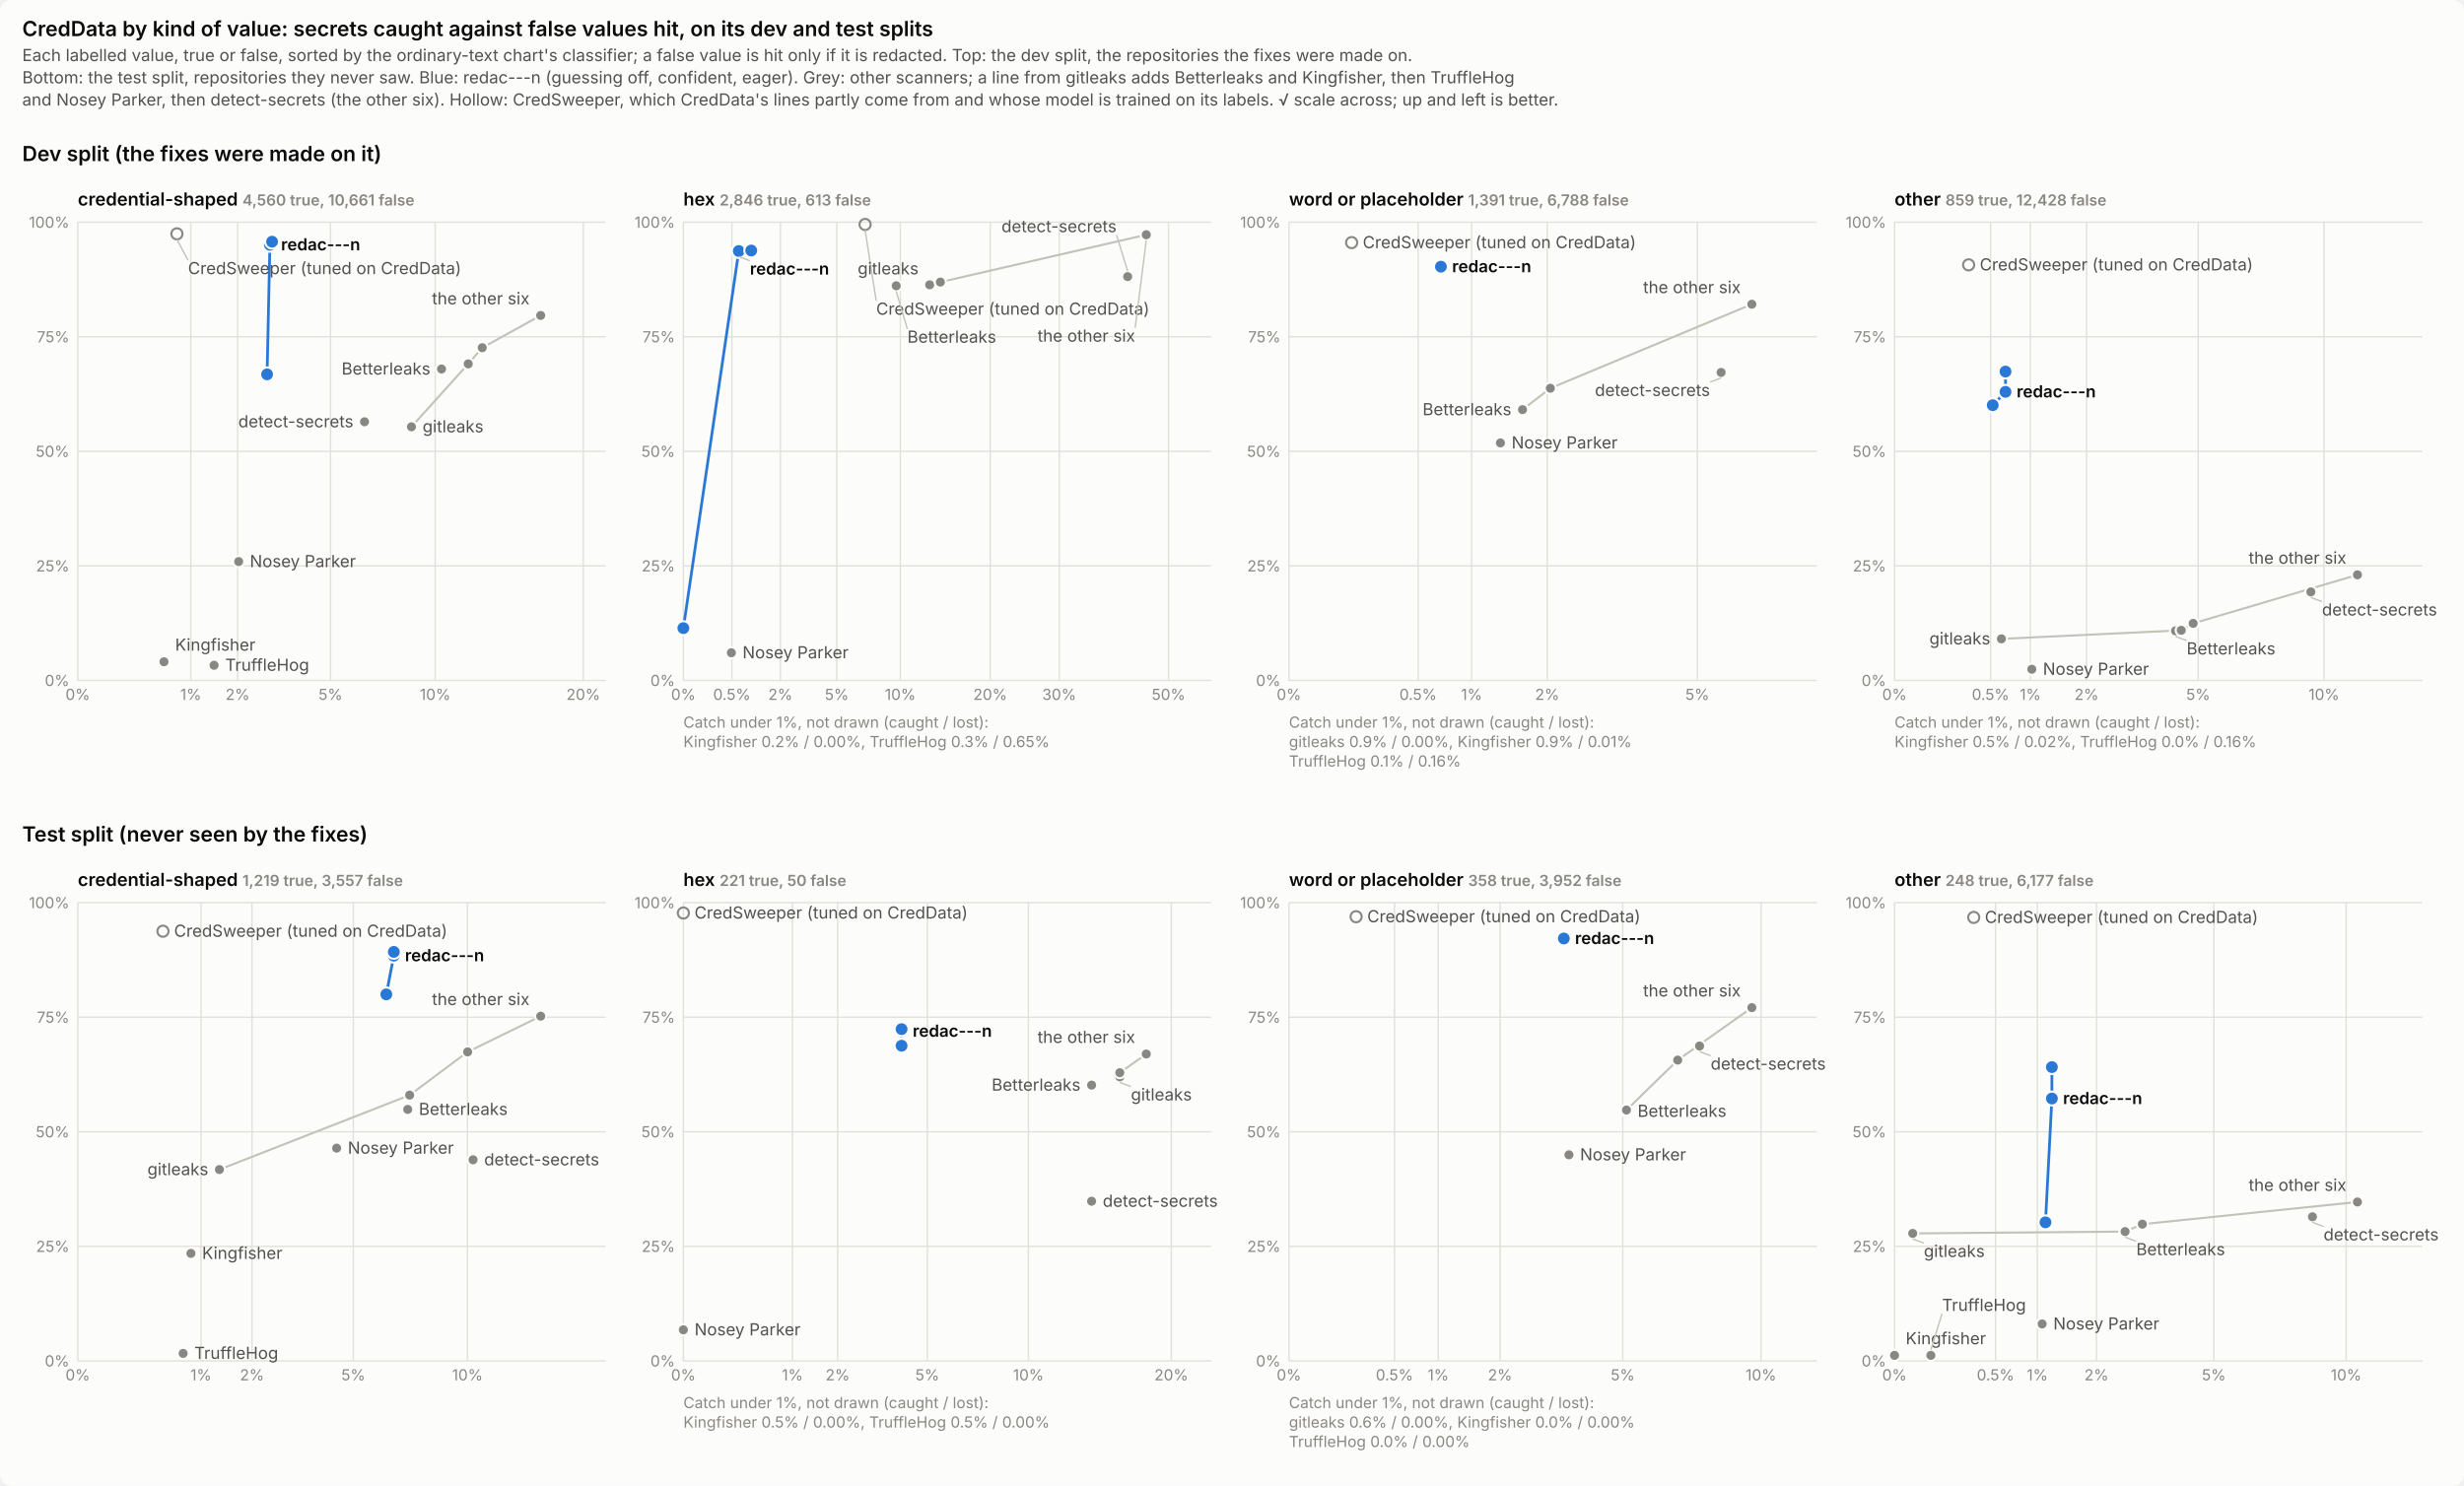
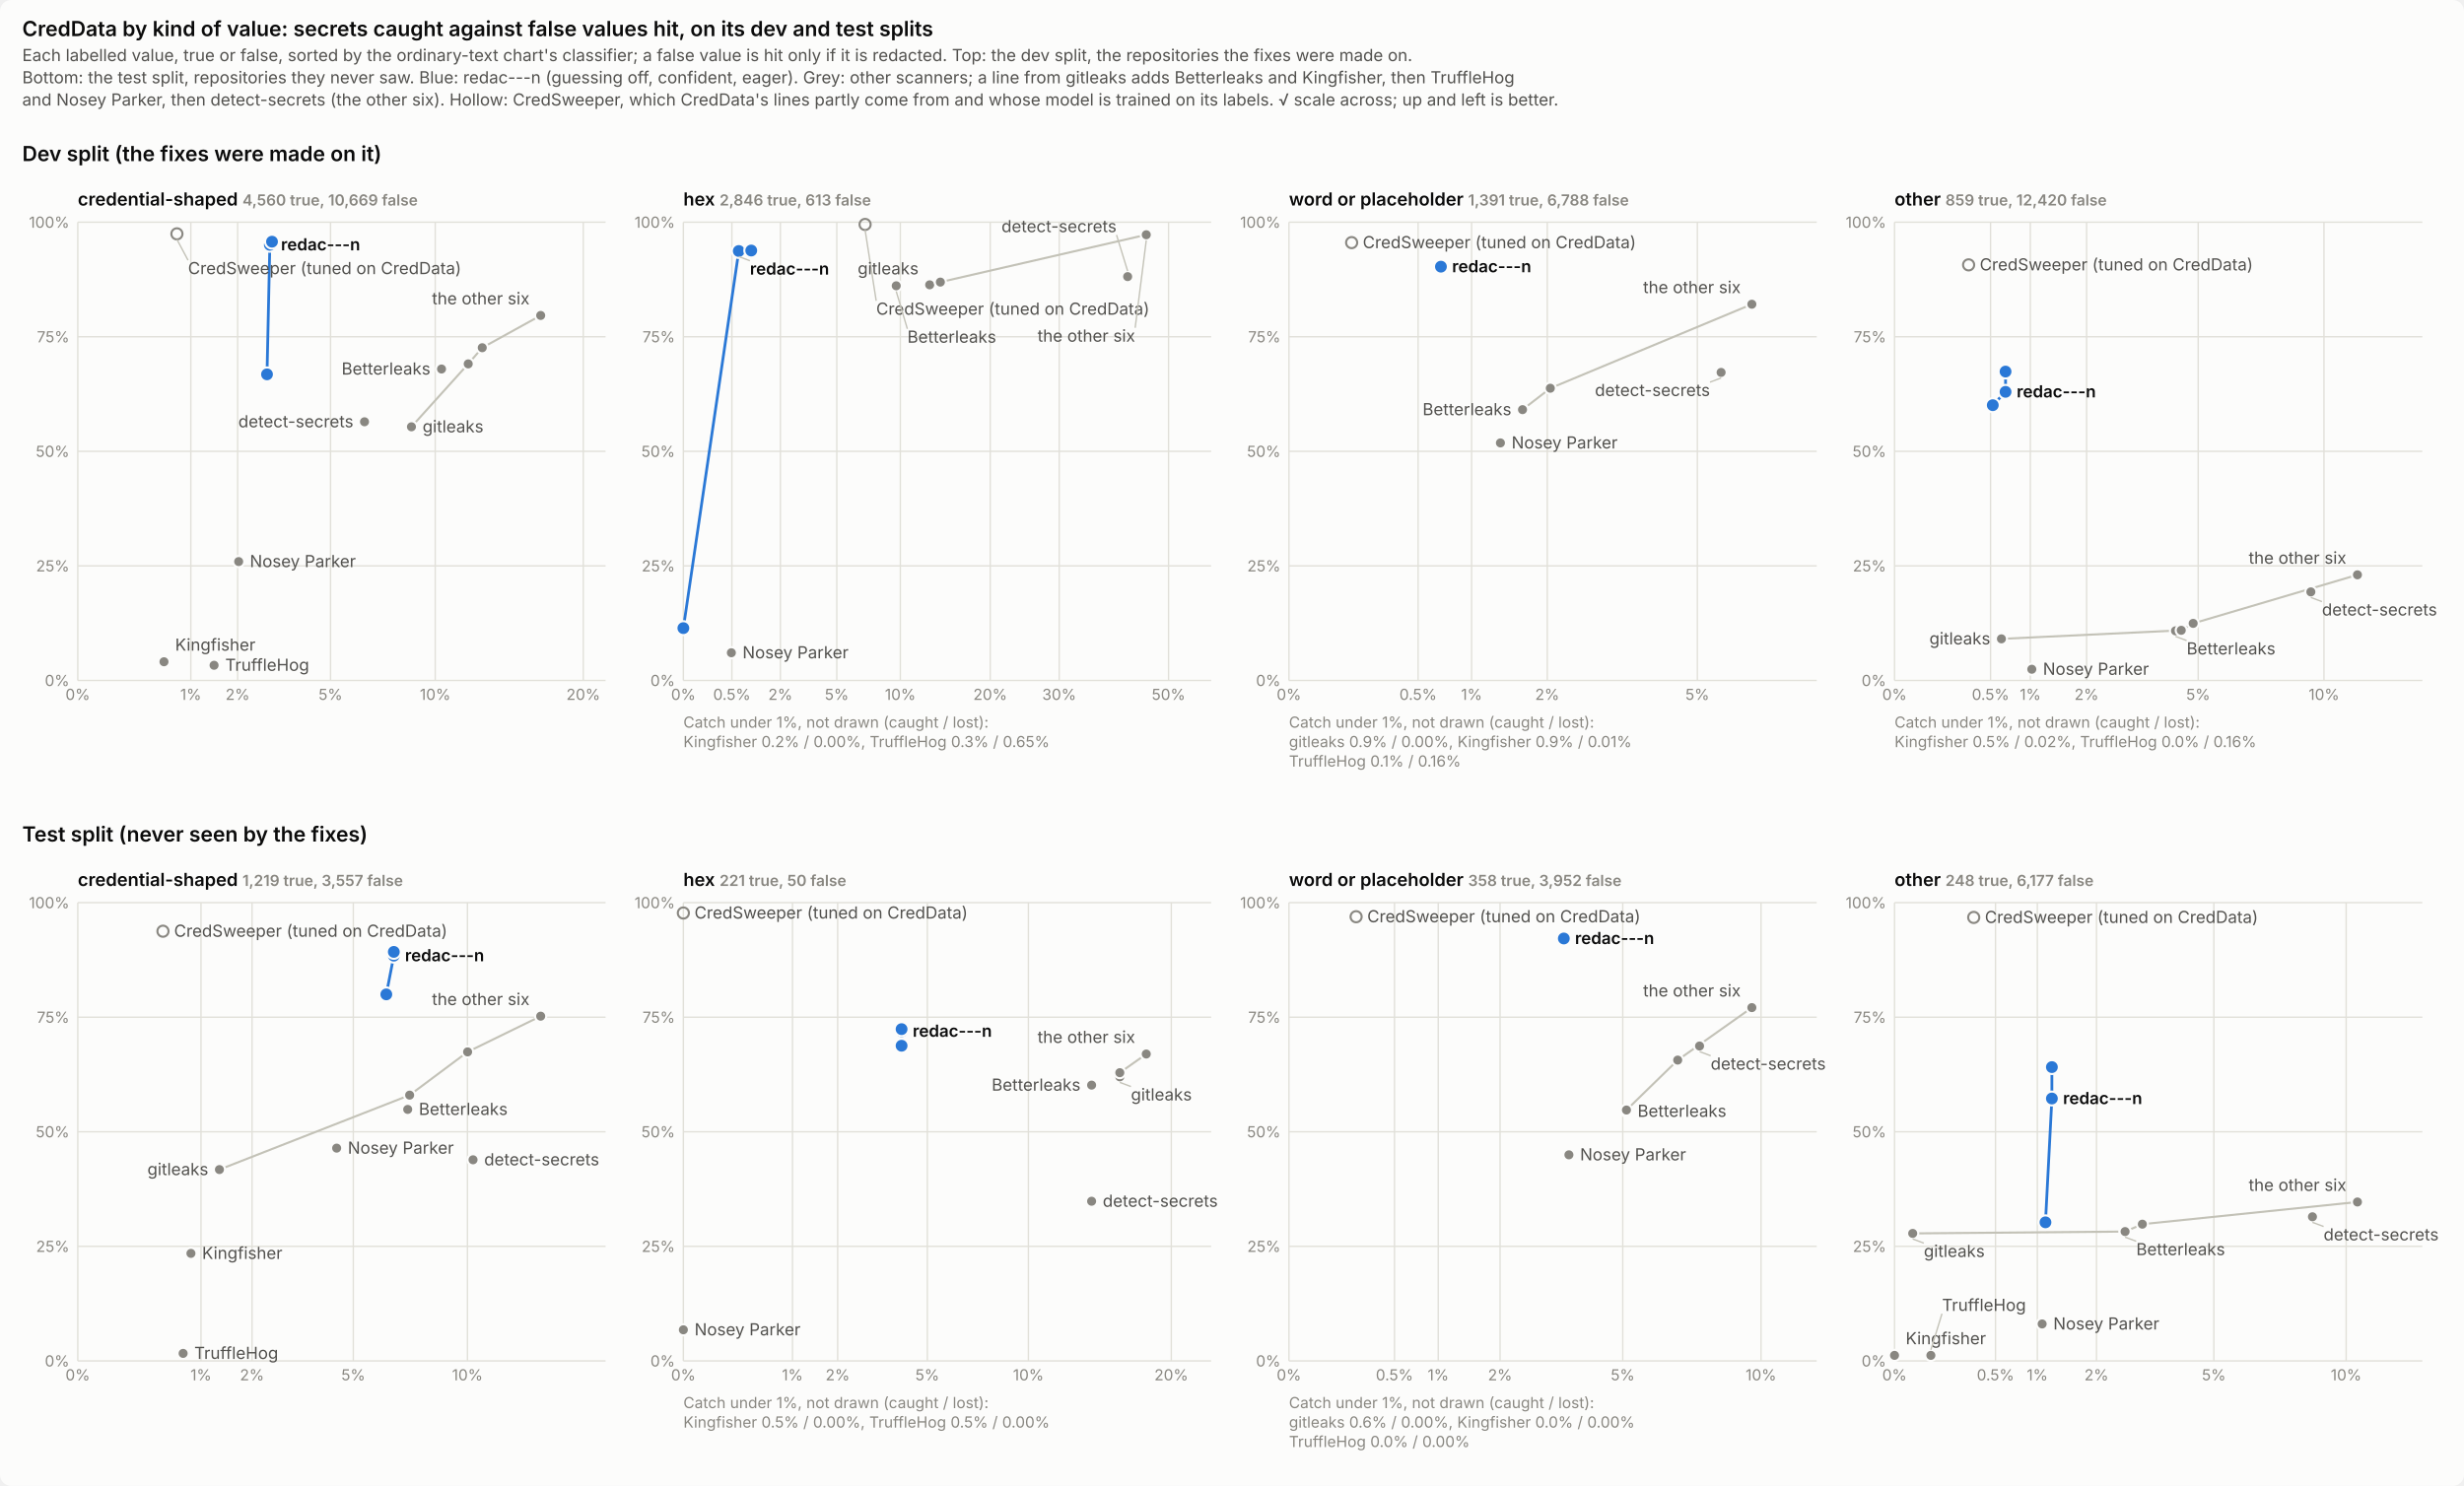
<svg xmlns="http://www.w3.org/2000/svg" viewBox="0 0 1774 1070" width="1774" height="1070" role="img" aria-labelledby="t">
  <style>
.bg { fill: #fcfcfb; } .accent { fill: #2a78d6; } .accent-line { stroke: #2a78d6; } .other { fill: #898781; }
.hollow { fill: none; stroke: #898781; } .chain { fill: none; stroke: #c3c2b7; stroke-width: 1.5; }
.k0 { fill: #2a78d6; } .k1 { fill: #eb6834; } .k2 { fill: #1baf7a; } .k3 { fill: #b9b8b2; } .gap { stroke: #fcfcfb; stroke-width: 2; }
.ring { stroke: #fcfcfb; } .grid { stroke: #e1e0d9; stroke-width: 1; } .axis, .lead { stroke: #c3c2b7; stroke-width: 1; }
text { font-family: system-ui, -apple-system, "Segoe UI", sans-serif; fill: #52514e; font-size: 12px; }
.title { fill: #0b0b0b; font-size: 15px; font-weight: 600; } .panel { fill: #0b0b0b; font-size: 13px; font-weight: 600; }
.tick { fill: #898781; font-size: 11px; font-variant-numeric: tabular-nums; }
.ours { fill: #0b0b0b; font-weight: 600; }
@media (prefers-color-scheme: dark) {
  .bg { fill: #1a1a19; } .accent { fill: #3987e5; } .accent-line { stroke: #3987e5; } .ring { stroke: #1a1a19; }
  .other { fill: #a3a29c; } .hollow { stroke: #a3a29c; } .chain { stroke: #4a4a47; }
  .k0 { fill: #3987e5; } .k1 { fill: #d95926; } .k2 { fill: #199e70; } .k3 { fill: #5e5d58; } .gap { stroke: #1a1a19; }
  .grid { stroke: #2c2c2a; } .axis, .lead { stroke: #383835; }
  text { fill: #c3c2b7; } .title, .panel, .ours { fill: #ffffff; }
}
</style>
  <rect width="1774" height="1070" rx="8" class="bg" />
  <text x="16" y="26" class="title">CredData by kind of value: secrets caught against false values hit, on its dev and test splits</text>
  <text x="16" y="44">Each labelled value, true or false, sorted by the ordinary-text chart's classifier; a false value is hit only if it is redacted. Top: the dev split, the repositories the fixes were made on.</text>
  <text x="16" y="60">Bottom: the test split, repositories they never saw. Blue: redac---n (guessing off, confident, eager). Grey: other scanners; a line from gitleaks adds Betterleaks and Kingfisher, then TruffleHog</text>
  <text x="16" y="76">and Nosey Parker, then detect-secrets (the other six). Hollow: CredSweeper, which CredData's lines partly come from and whose model is trained on its labels. √ scale across; up and left is better.</text>
  <text x="16" y="116" class="title">Dev split (the fixes were made on it)</text>
  <text x="16" y="606" class="title">Test split (never seen by the fixes)</text>
-   <text x="56" y="148" class="panel">credential-shaped <tspan class="tick">4,560 true, 10,661 false</tspan>
+   <text x="56" y="148" class="panel">credential-shaped <tspan class="tick">4,560 true, 10,669 false</tspan>
  </text>
  <line class="grid" x1="56" x2="436" y1="490" y2="490" />
  <text class="tick" x="50" y="494" text-anchor="end">0%</text>
  <line class="grid" x1="56" x2="436" y1="407.5" y2="407.5" />
  <text class="tick" x="50" y="411.5" text-anchor="end">25%</text>
  <line class="grid" x1="56" x2="436" y1="325" y2="325" />
  <text class="tick" x="50" y="329" text-anchor="end">50%</text>
  <line class="grid" x1="56" x2="436" y1="242.5" y2="242.5" />
  <text class="tick" x="50" y="246.5" text-anchor="end">75%</text>
  <line class="grid" x1="56" x2="436" y1="160" y2="160" />
  <text class="tick" x="50" y="164" text-anchor="end">100%</text>
  <line class="grid" x1="419.95" x2="419.95" y1="160" y2="490" />
  <text class="tick" x="419.95" y="504" text-anchor="middle">20%</text>
  <line class="grid" x1="313.352" x2="313.352" y1="160" y2="490" />
  <text class="tick" x="313.352" y="504" text-anchor="middle">10%</text>
  <line class="grid" x1="237.975" x2="237.975" y1="160" y2="490" />
  <text class="tick" x="237.975" y="504" text-anchor="middle">5%</text>
  <line class="grid" x1="171.091" x2="171.091" y1="160" y2="490" />
  <text class="tick" x="171.091" y="504" text-anchor="middle">2%</text>
  <line class="grid" x1="137.382" x2="137.382" y1="160" y2="490" />
  <text class="tick" x="137.382" y="504" text-anchor="middle">1%</text>
  <line class="grid" x1="56" x2="56" y1="160" y2="490" />
  <text class="tick" x="56" y="504" text-anchor="middle">0%</text>
  <polyline fill="none" class="chain" stroke-width="2" points="296.235,307.342 337.107,262.039 347.202,250.388 389.282,227.158" />
-   <polyline fill="none" class="accent-line" stroke-width="2" points="192.29,269.566 194.326,176.283 195.889,174.039" />
+   <polyline fill="none" class="accent-line" stroke-width="2" points="192.239,269.566 194.274,176.283 195.837,174.039" />
  <circle cx="296.235" cy="307.342" r="4" class="other ring" stroke-width="1.5" />
  <circle cx="317.886" cy="265.73" r="4" class="other ring" stroke-width="1.5" />
  <circle cx="118.062" cy="476.539" r="4" class="other ring" stroke-width="1.5" />
  <circle cx="154.128" cy="479.072" r="4" class="other ring" stroke-width="1.5" />
  <circle cx="171.839" cy="404.388" r="4" class="other ring" stroke-width="1.5" />
  <circle cx="262.438" cy="303.724" r="4" class="other ring" stroke-width="1.5" />
  <circle cx="127.373" cy="168.395" r="4" class="hollow" stroke-width="1.5" />
  <circle cx="337.107" cy="262.039" r="4" class="other ring" stroke-width="1.5" />
  <circle cx="347.202" cy="250.388" r="4" class="other ring" stroke-width="1.5" />
  <circle cx="389.282" cy="227.158" r="4" class="other ring" stroke-width="1.5" />
-   <circle cx="192.29" cy="269.566" r="5" class="accent ring" stroke-width="1.5" />
-   <circle cx="194.326" cy="176.283" r="5" class="accent ring" stroke-width="1.5" />
-   <circle cx="195.889" cy="174.039" r="5" class="accent ring" stroke-width="1.5" />
-   <text x="202.326" y="180.283" text-anchor="start" class="ours" font-size="11">redac---n</text>
+   <circle cx="192.239" cy="269.566" r="5" class="accent ring" stroke-width="1.5" />
+   <circle cx="194.274" cy="176.283" r="5" class="accent ring" stroke-width="1.5" />
+   <circle cx="195.837" cy="174.039" r="5" class="accent ring" stroke-width="1.5" />
+   <text x="202.274" y="180.283" text-anchor="start" class="ours" font-size="11">redac---n</text>
  <line class="lead" x1="127.373" y1="172.395" x2="135.373" y2="187.395" />
  <text x="135.373" y="197.395" text-anchor="start" font-size="11">CredSweeper (tuned on CredData)</text>
  <text x="381.282" y="219.158" text-anchor="end" font-size="11">the other six</text>
  <text x="309.886" y="269.73" text-anchor="end" font-size="11">Betterleaks</text>
  <text x="254.438" y="307.724" text-anchor="end" font-size="11">detect-secrets</text>
  <text x="304.235" y="311.342" text-anchor="start" font-size="11">gitleaks</text>
  <text x="179.839" y="408.388" text-anchor="start" font-size="11">Nosey Parker</text>
  <text x="126.062" y="468.539" text-anchor="start" font-size="11">Kingfisher</text>
  <text x="162.128" y="483.072" text-anchor="start" font-size="11">TruffleHog</text>
  <text x="492" y="148" class="panel">hex <tspan class="tick">2,846 true, 613 false</tspan>
  </text>
  <line class="grid" x1="492" x2="872" y1="490" y2="490" />
  <text class="tick" x="486" y="494" text-anchor="end">0%</text>
  <line class="grid" x1="492" x2="872" y1="407.5" y2="407.5" />
  <text class="tick" x="486" y="411.5" text-anchor="end">25%</text>
  <line class="grid" x1="492" x2="872" y1="325" y2="325" />
  <text class="tick" x="486" y="329" text-anchor="end">50%</text>
  <line class="grid" x1="492" x2="872" y1="242.5" y2="242.5" />
  <text class="tick" x="486" y="246.5" text-anchor="end">75%</text>
  <line class="grid" x1="492" x2="872" y1="160" y2="160" />
  <text class="tick" x="486" y="164" text-anchor="end">100%</text>
  <line class="grid" x1="841.321" x2="841.321" y1="160" y2="490" />
  <text class="tick" x="841.321" y="504" text-anchor="middle">50%</text>
  <line class="grid" x1="762.583" x2="762.583" y1="160" y2="490" />
  <text class="tick" x="762.583" y="504" text-anchor="middle">30%</text>
  <line class="grid" x1="712.93" x2="712.93" y1="160" y2="490" />
  <text class="tick" x="712.93" y="504" text-anchor="middle">20%</text>
  <line class="grid" x1="648.221" x2="648.221" y1="160" y2="490" />
  <text class="tick" x="648.221" y="504" text-anchor="middle">10%</text>
  <line class="grid" x1="602.465" x2="602.465" y1="160" y2="490" />
  <text class="tick" x="602.465" y="504" text-anchor="middle">5%</text>
  <line class="grid" x1="561.864" x2="561.864" y1="160" y2="490" />
  <text class="tick" x="561.864" y="504" text-anchor="middle">2%</text>
  <line class="grid" x1="526.932" x2="526.932" y1="160" y2="490" />
  <text class="tick" x="526.932" y="504" text-anchor="middle">0.5%</text>
  <line class="grid" x1="492" x2="492" y1="160" y2="490" />
  <text class="tick" x="492" y="504" text-anchor="middle">0%</text>
  <polyline fill="none" class="chain" stroke-width="2" points="669.347,205.569 669.347,205.105 677.037,203.134 825.282,169.044" />
  <polyline fill="none" class="accent-line" stroke-width="2" points="492,452.316 531.906,180.755 540.875,180.408" />
  <circle cx="669.347" cy="205.569" r="4" class="other ring" stroke-width="1.5" />
  <circle cx="645.262" cy="205.801" r="4" class="other ring" stroke-width="1.5" />
  <circle cx="526.56" cy="470.056" r="4" class="other ring" stroke-width="1.5" />
  <circle cx="811.872" cy="199.192" r="4" class="other ring" stroke-width="1.5" />
  <circle cx="622.841" cy="161.623" r="4" class="hollow" stroke-width="1.5" />
  <circle cx="669.347" cy="205.105" r="4" class="other ring" stroke-width="1.5" />
  <circle cx="677.037" cy="203.134" r="4" class="other ring" stroke-width="1.5" />
  <circle cx="825.282" cy="169.044" r="4" class="other ring" stroke-width="1.5" />
  <circle cx="492" cy="452.316" r="5" class="accent ring" stroke-width="1.5" />
  <circle cx="531.906" cy="180.755" r="5" class="accent ring" stroke-width="1.5" />
  <circle cx="540.875" cy="180.408" r="5" class="accent ring" stroke-width="1.5" />
  <line class="lead" x1="531.906" y1="184.755" x2="539.906" y2="187.755" />
  <text x="539.906" y="197.755" text-anchor="start" class="ours" font-size="11">redac---n</text>
  <line class="lead" x1="622.841" y1="165.623" x2="630.841" y2="216.623" />
  <text x="630.841" y="226.623" text-anchor="start" font-size="11">CredSweeper (tuned on CredData)</text>
  <line class="lead" x1="825.282" y1="173.044" x2="817.282" y2="236.044" />
  <text x="817.282" y="246.044" text-anchor="end" font-size="11">the other six</text>
  <line class="lead" x1="811.872" y1="195.192" x2="803.872" y2="169.192" />
  <text x="803.872" y="167.192" text-anchor="end" font-size="11">detect-secrets</text>
  <text x="661.347" y="197.569" text-anchor="end" font-size="11">gitleaks</text>
  <line class="lead" x1="645.262" y1="209.801" x2="653.262" y2="236.801" />
  <text x="653.262" y="246.801" text-anchor="start" font-size="11">Betterleaks</text>
  <text x="534.56" y="474.056" text-anchor="start" font-size="11">Nosey Parker</text>
  <text x="492" y="524" class="tick">Catch under 1%, not drawn (caught / lost):</text>
  <text x="492" y="538" class="tick">Kingfisher 0.2% / 0.00%, TruffleHog 0.3% / 0.65%</text>
  <text x="928" y="148" class="panel">word or placeholder <tspan class="tick">1,391 true, 6,788 false</tspan>
  </text>
  <line class="grid" x1="928" x2="1308" y1="490" y2="490" />
  <text class="tick" x="922" y="494" text-anchor="end">0%</text>
  <line class="grid" x1="928" x2="1308" y1="407.5" y2="407.5" />
  <text class="tick" x="922" y="411.5" text-anchor="end">25%</text>
  <line class="grid" x1="928" x2="1308" y1="325" y2="325" />
  <text class="tick" x="922" y="329" text-anchor="end">50%</text>
  <line class="grid" x1="928" x2="1308" y1="242.5" y2="242.5" />
  <text class="tick" x="922" y="246.5" text-anchor="end">75%</text>
  <line class="grid" x1="928" x2="1308" y1="160" y2="160" />
  <text class="tick" x="922" y="164" text-anchor="end">100%</text>
  <line class="grid" x1="1222.052" x2="1222.052" y1="160" y2="490" />
  <text class="tick" x="1222.052" y="504" text-anchor="middle">5%</text>
  <line class="grid" x1="1113.975" x2="1113.975" y1="160" y2="490" />
  <text class="tick" x="1113.975" y="504" text-anchor="middle">2%</text>
  <line class="grid" x1="1059.504" x2="1059.504" y1="160" y2="490" />
  <text class="tick" x="1059.504" y="504" text-anchor="middle">1%</text>
  <line class="grid" x1="1020.988" x2="1020.988" y1="160" y2="490" />
  <text class="tick" x="1020.988" y="504" text-anchor="middle">0.5%</text>
  <line class="grid" x1="928" x2="928" y1="160" y2="490" />
  <text class="tick" x="928" y="504" text-anchor="middle">0%</text>
  <polyline fill="none" class="chain" stroke-width="2" points="1096.163,294.989 1116.181,279.569 1261.282,219.073" />
  <polyline fill="none" class="accent-line" stroke-width="2" points="1037.425,192.502 1037.425,192.027 1037.425,192.027" />
  <circle cx="1096.163" cy="294.989" r="4" class="other ring" stroke-width="1.5" />
  <circle cx="1080.261" cy="318.95" r="4" class="other ring" stroke-width="1.5" />
  <circle cx="1239.143" cy="268.181" r="4" class="other ring" stroke-width="1.5" />
  <circle cx="973.145" cy="174.709" r="4" class="hollow" stroke-width="1.5" />
  <circle cx="1096.163" cy="294.989" r="4" class="other ring" stroke-width="1.5" />
  <circle cx="1116.181" cy="279.569" r="4" class="other ring" stroke-width="1.5" />
  <circle cx="1261.282" cy="219.073" r="4" class="other ring" stroke-width="1.5" />
  <circle cx="1037.425" cy="192.502" r="5" class="accent ring" stroke-width="1.5" />
  <circle cx="1037.425" cy="192.027" r="5" class="accent ring" stroke-width="1.5" />
  <circle cx="1037.425" cy="192.027" r="5" class="accent ring" stroke-width="1.5" />
  <text x="1045.425" y="196.027" text-anchor="start" class="ours" font-size="11">redac---n</text>
  <text x="981.145" y="178.709" text-anchor="start" font-size="11">CredSweeper (tuned on CredData)</text>
  <text x="1253.282" y="211.073" text-anchor="end" font-size="11">the other six</text>
  <line class="lead" x1="1239.143" y1="272.181" x2="1231.143" y2="275.181" />
  <text x="1231.143" y="285.181" text-anchor="end" font-size="11">detect-secrets</text>
  <text x="1088.163" y="298.989" text-anchor="end" font-size="11">Betterleaks</text>
  <text x="1088.261" y="322.95" text-anchor="start" font-size="11">Nosey Parker</text>
  <text x="928" y="524" class="tick">Catch under 1%, not drawn (caught / lost):</text>
  <text x="928" y="538" class="tick">gitleaks 0.9% / 0.00%, Kingfisher 0.9% / 0.01%</text>
  <text x="928" y="552" class="tick">TruffleHog 0.1% / 0.16%</text>
-   <text x="1364" y="148" class="panel">other <tspan class="tick">859 true, 12,428 false</tspan>
+   <text x="1364" y="148" class="panel">other <tspan class="tick">859 true, 12,420 false</tspan>
  </text>
  <line class="grid" x1="1364" x2="1744" y1="490" y2="490" />
  <text class="tick" x="1358" y="494" text-anchor="end">0%</text>
  <line class="grid" x1="1364" x2="1744" y1="407.5" y2="407.5" />
  <text class="tick" x="1358" y="411.5" text-anchor="end">25%</text>
  <line class="grid" x1="1364" x2="1744" y1="325" y2="325" />
  <text class="tick" x="1358" y="329" text-anchor="end">50%</text>
  <line class="grid" x1="1364" x2="1744" y1="242.5" y2="242.5" />
  <text class="tick" x="1358" y="246.5" text-anchor="end">75%</text>
  <line class="grid" x1="1364" x2="1744" y1="160" y2="160" />
  <text class="tick" x="1358" y="164" text-anchor="end">100%</text>
  <line class="grid" x1="1673.192" x2="1673.192" y1="160" y2="490" />
  <text class="tick" x="1673.192" y="504" text-anchor="middle">10%</text>
  <line class="grid" x1="1582.632" x2="1582.632" y1="160" y2="490" />
  <text class="tick" x="1582.632" y="504" text-anchor="middle">5%</text>
  <line class="grid" x1="1502.275" x2="1502.275" y1="160" y2="490" />
  <text class="tick" x="1502.275" y="504" text-anchor="middle">2%</text>
  <line class="grid" x1="1461.775" x2="1461.775" y1="160" y2="490" />
  <text class="tick" x="1461.775" y="504" text-anchor="middle">1%</text>
  <line class="grid" x1="1433.138" x2="1433.138" y1="160" y2="490" />
  <text class="tick" x="1433.138" y="504" text-anchor="middle">0.5%</text>
  <line class="grid" x1="1364" x2="1364" y1="160" y2="490" />
  <text class="tick" x="1364" y="504" text-anchor="middle">0%</text>
  <polyline fill="none" class="chain" stroke-width="2" points="1440.962,460.035 1570.435,453.888 1579.013,448.894 1697.282,413.935" />
-   <polyline fill="none" class="accent-line" stroke-width="2" points="1434.711,291.769 1443.904,282.165 1443.904,267.567" />
+   <polyline fill="none" class="accent-line" stroke-width="2" points="1434.733,291.769 1443.93,282.165 1443.93,267.567" />
  <circle cx="1440.962" cy="460.035" r="4" class="other ring" stroke-width="1.5" />
  <circle cx="1566.295" cy="454.272" r="4" class="other ring" stroke-width="1.5" />
  <circle cx="1462.839" cy="481.932" r="4" class="other ring" stroke-width="1.5" />
  <circle cx="1663.743" cy="426.228" r="4" class="other ring" stroke-width="1.5" />
  <circle cx="1417.349" cy="190.733" r="4" class="hollow" stroke-width="1.5" />
  <circle cx="1570.435" cy="453.888" r="4" class="other ring" stroke-width="1.5" />
  <circle cx="1579.013" cy="448.894" r="4" class="other ring" stroke-width="1.5" />
  <circle cx="1697.282" cy="413.935" r="4" class="other ring" stroke-width="1.5" />
-   <circle cx="1434.711" cy="291.769" r="5" class="accent ring" stroke-width="1.5" />
-   <circle cx="1443.904" cy="282.165" r="5" class="accent ring" stroke-width="1.5" />
-   <circle cx="1443.904" cy="267.567" r="5" class="accent ring" stroke-width="1.5" />
-   <text x="1451.904" y="286.165" text-anchor="start" class="ours" font-size="11">redac---n</text>
+   <circle cx="1434.733" cy="291.769" r="5" class="accent ring" stroke-width="1.5" />
+   <circle cx="1443.93" cy="282.165" r="5" class="accent ring" stroke-width="1.5" />
+   <circle cx="1443.93" cy="267.567" r="5" class="accent ring" stroke-width="1.5" />
+   <text x="1451.93" y="286.165" text-anchor="start" class="ours" font-size="11">redac---n</text>
  <text x="1425.349" y="194.733" text-anchor="start" font-size="11">CredSweeper (tuned on CredData)</text>
  <text x="1689.282" y="405.935" text-anchor="end" font-size="11">the other six</text>
  <line class="lead" x1="1663.743" y1="430.228" x2="1671.743" y2="433.228" />
  <text x="1671.743" y="443.228" text-anchor="start" font-size="11">detect-secrets</text>
  <line class="lead" x1="1566.295" y1="458.272" x2="1574.295" y2="461.272" />
  <text x="1574.295" y="471.272" text-anchor="start" font-size="11">Betterleaks</text>
  <text x="1432.962" y="464.035" text-anchor="end" font-size="11">gitleaks</text>
  <text x="1470.839" y="485.932" text-anchor="start" font-size="11">Nosey Parker</text>
  <text x="1364" y="524" class="tick">Catch under 1%, not drawn (caught / lost):</text>
  <text x="1364" y="538" class="tick">Kingfisher 0.5% / 0.02%, TruffleHog 0.0% / 0.16%</text>
  <text x="56" y="638" class="panel">credential-shaped <tspan class="tick">1,219 true, 3,557 false</tspan>
  </text>
  <line class="grid" x1="56" x2="436" y1="980" y2="980" />
  <text class="tick" x="50" y="984" text-anchor="end">0%</text>
  <line class="grid" x1="56" x2="436" y1="897.5" y2="897.5" />
  <text class="tick" x="50" y="901.5" text-anchor="end">25%</text>
  <line class="grid" x1="56" x2="436" y1="815" y2="815" />
  <text class="tick" x="50" y="819" text-anchor="end">50%</text>
  <line class="grid" x1="56" x2="436" y1="732.5" y2="732.5" />
  <text class="tick" x="50" y="736.5" text-anchor="end">75%</text>
  <line class="grid" x1="56" x2="436" y1="650" y2="650" />
  <text class="tick" x="50" y="654" text-anchor="end">100%</text>
  <line class="grid" x1="336.545" x2="336.545" y1="650" y2="980" />
  <text class="tick" x="336.545" y="994" text-anchor="middle">10%</text>
  <line class="grid" x1="254.375" x2="254.375" y1="650" y2="980" />
  <text class="tick" x="254.375" y="994" text-anchor="middle">5%</text>
  <line class="grid" x1="181.463" x2="181.463" y1="650" y2="980" />
  <text class="tick" x="181.463" y="994" text-anchor="middle">2%</text>
  <line class="grid" x1="144.716" x2="144.716" y1="650" y2="980" />
  <text class="tick" x="144.716" y="994" text-anchor="middle">1%</text>
  <line class="grid" x1="56" x2="56" y1="650" y2="980" />
  <text class="tick" x="56" y="994" text-anchor="middle">0%</text>
  <polyline fill="none" class="chain" stroke-width="2" points="157.979,842.207 294.93,788.605 336.663,757.473 389.282,731.756" />
  <polyline fill="none" class="accent-line" stroke-width="2" points="278.133,716.054 283.545,688.171 283.545,685.463" />
  <circle cx="157.979" cy="842.207" r="4" class="other ring" stroke-width="1.5" />
  <circle cx="293.536" cy="798.893" r="4" class="other ring" stroke-width="1.5" />
  <circle cx="137.474" cy="902.576" r="4" class="other ring" stroke-width="1.5" />
  <circle cx="131.848" cy="974.586" r="4" class="other ring" stroke-width="1.5" />
  <circle cx="242.385" cy="826.776" r="4" class="other ring" stroke-width="1.5" />
  <circle cx="340.578" cy="835.168" r="4" class="other ring" stroke-width="1.5" />
  <circle cx="117.332" cy="670.574" r="4" class="hollow" stroke-width="1.5" />
  <circle cx="294.93" cy="788.605" r="4" class="other ring" stroke-width="1.5" />
  <circle cx="336.663" cy="757.473" r="4" class="other ring" stroke-width="1.5" />
  <circle cx="389.282" cy="731.756" r="4" class="other ring" stroke-width="1.5" />
  <circle cx="278.133" cy="716.054" r="5" class="accent ring" stroke-width="1.5" />
  <circle cx="283.545" cy="688.171" r="5" class="accent ring" stroke-width="1.5" />
  <circle cx="283.545" cy="685.463" r="5" class="accent ring" stroke-width="1.5" />
  <text x="291.545" y="692.171" text-anchor="start" class="ours" font-size="11">redac---n</text>
  <text x="125.332" y="674.574" text-anchor="start" font-size="11">CredSweeper (tuned on CredData)</text>
  <text x="381.282" y="723.756" text-anchor="end" font-size="11">the other six</text>
  <text x="301.536" y="802.893" text-anchor="start" font-size="11">Betterleaks</text>
  <text x="250.385" y="830.776" text-anchor="start" font-size="11">Nosey Parker</text>
  <text x="348.578" y="839.168" text-anchor="start" font-size="11">detect-secrets</text>
  <text x="149.979" y="846.207" text-anchor="end" font-size="11">gitleaks</text>
  <text x="145.474" y="906.576" text-anchor="start" font-size="11">Kingfisher</text>
  <text x="139.848" y="978.586" text-anchor="start" font-size="11">TruffleHog</text>
  <text x="492" y="638" class="panel">hex <tspan class="tick">221 true, 50 false</tspan>
  </text>
  <line class="grid" x1="492" x2="872" y1="980" y2="980" />
  <text class="tick" x="486" y="984" text-anchor="end">0%</text>
  <line class="grid" x1="492" x2="872" y1="897.5" y2="897.5" />
  <text class="tick" x="486" y="901.5" text-anchor="end">25%</text>
  <line class="grid" x1="492" x2="872" y1="815" y2="815" />
  <text class="tick" x="486" y="819" text-anchor="end">50%</text>
  <line class="grid" x1="492" x2="872" y1="732.5" y2="732.5" />
  <text class="tick" x="486" y="736.5" text-anchor="end">75%</text>
  <line class="grid" x1="492" x2="872" y1="650" y2="650" />
  <text class="tick" x="486" y="654" text-anchor="end">100%</text>
  <line class="grid" x1="843.31" x2="843.31" y1="650" y2="980" />
  <text class="tick" x="843.31" y="994" text-anchor="middle">20%</text>
  <line class="grid" x1="740.414" x2="740.414" y1="650" y2="980" />
  <text class="tick" x="740.414" y="994" text-anchor="middle">10%</text>
  <line class="grid" x1="667.655" x2="667.655" y1="650" y2="980" />
  <text class="tick" x="667.655" y="994" text-anchor="middle">5%</text>
  <line class="grid" x1="603.094" x2="603.094" y1="650" y2="980" />
  <text class="tick" x="603.094" y="994" text-anchor="middle">2%</text>
  <line class="grid" x1="570.555" x2="570.555" y1="650" y2="980" />
  <text class="tick" x="570.555" y="994" text-anchor="middle">1%</text>
  <line class="grid" x1="492" x2="492" y1="650" y2="980" />
  <text class="tick" x="492" y="994" text-anchor="middle">0%</text>
  <polyline fill="none" class="chain" stroke-width="2" points="806.221,775.43 806.221,775.43 806.221,772.443 825.282,759.005" />
  <polyline fill="none" class="accent-line" stroke-width="2" points="649.111,753.032 649.111,742.579 649.111,741.086" />
  <circle cx="806.221" cy="775.43" r="4" class="other ring" stroke-width="1.5" />
  <circle cx="785.927" cy="781.403" r="4" class="other ring" stroke-width="1.5" />
  <circle cx="492" cy="957.602" r="4" class="other ring" stroke-width="1.5" />
  <circle cx="785.927" cy="865.023" r="4" class="other ring" stroke-width="1.5" />
  <circle cx="492" cy="657.466" r="4" class="hollow" stroke-width="1.5" />
  <circle cx="806.221" cy="775.43" r="4" class="other ring" stroke-width="1.5" />
  <circle cx="806.221" cy="772.443" r="4" class="other ring" stroke-width="1.5" />
  <circle cx="825.282" cy="759.005" r="4" class="other ring" stroke-width="1.5" />
  <circle cx="649.111" cy="753.032" r="5" class="accent ring" stroke-width="1.5" />
  <circle cx="649.111" cy="742.579" r="5" class="accent ring" stroke-width="1.5" />
  <circle cx="649.111" cy="741.086" r="5" class="accent ring" stroke-width="1.5" />
  <text x="657.111" y="746.579" text-anchor="start" class="ours" font-size="11">redac---n</text>
  <text x="500" y="661.466" text-anchor="start" font-size="11">CredSweeper (tuned on CredData)</text>
  <text x="817.282" y="751.005" text-anchor="end" font-size="11">the other six</text>
  <line class="lead" x1="806.221" y1="779.43" x2="814.221" y2="782.43" />
  <text x="814.221" y="792.43" text-anchor="start" font-size="11">gitleaks</text>
  <text x="777.927" y="785.403" text-anchor="end" font-size="11">Betterleaks</text>
  <text x="793.927" y="869.023" text-anchor="start" font-size="11">detect-secrets</text>
  <text x="500" y="961.602" text-anchor="start" font-size="11">Nosey Parker</text>
  <text x="492" y="1014" class="tick">Catch under 1%, not drawn (caught / lost):</text>
  <text x="492" y="1028" class="tick">Kingfisher 0.5% / 0.00%, TruffleHog 0.5% / 0.00%</text>
  <text x="928" y="638" class="panel">word or placeholder <tspan class="tick">358 true, 3,952 false</tspan>
  </text>
  <line class="grid" x1="928" x2="1308" y1="980" y2="980" />
  <text class="tick" x="922" y="984" text-anchor="end">0%</text>
  <line class="grid" x1="928" x2="1308" y1="897.5" y2="897.5" />
  <text class="tick" x="922" y="901.5" text-anchor="end">25%</text>
  <line class="grid" x1="928" x2="1308" y1="815" y2="815" />
  <text class="tick" x="922" y="819" text-anchor="end">50%</text>
  <line class="grid" x1="928" x2="1308" y1="732.5" y2="732.5" />
  <text class="tick" x="922" y="736.5" text-anchor="end">75%</text>
  <line class="grid" x1="928" x2="1308" y1="650" y2="650" />
  <text class="tick" x="922" y="654" text-anchor="end">100%</text>
  <line class="grid" x1="1267.882" x2="1267.882" y1="650" y2="980" />
  <text class="tick" x="1267.882" y="994" text-anchor="middle">10%</text>
  <line class="grid" x1="1168.333" x2="1168.333" y1="650" y2="980" />
  <text class="tick" x="1168.333" y="994" text-anchor="middle">5%</text>
  <line class="grid" x1="1080" x2="1080" y1="650" y2="980" />
  <text class="tick" x="1080" y="994" text-anchor="middle">2%</text>
  <line class="grid" x1="1035.48" x2="1035.48" y1="650" y2="980" />
  <text class="tick" x="1035.48" y="994" text-anchor="middle">1%</text>
  <line class="grid" x1="1004" x2="1004" y1="650" y2="980" />
  <text class="tick" x="1004" y="994" text-anchor="middle">0.5%</text>
  <line class="grid" x1="928" x2="928" y1="650" y2="980" />
  <text class="tick" x="928" y="994" text-anchor="middle">0%</text>
  <polyline fill="none" class="chain" stroke-width="2" points="1170.994,799.33 1207.89,763.38 1261.282,725.587" />
  <polyline fill="none" class="accent-line" stroke-width="2" points="1125.912,675.81 1125.912,675.81 1125.912,675.81" />
  <circle cx="1170.994" cy="800.251" r="4" class="other ring" stroke-width="1.5" />
  <circle cx="1129.571" cy="831.592" r="4" class="other ring" stroke-width="1.5" />
  <circle cx="1223.635" cy="753.24" r="4" class="other ring" stroke-width="1.5" />
  <circle cx="976.358" cy="660.14" r="4" class="hollow" stroke-width="1.5" />
  <circle cx="1170.994" cy="799.33" r="4" class="other ring" stroke-width="1.5" />
  <circle cx="1207.89" cy="763.38" r="4" class="other ring" stroke-width="1.5" />
  <circle cx="1261.282" cy="725.587" r="4" class="other ring" stroke-width="1.5" />
  <circle cx="1125.912" cy="675.81" r="5" class="accent ring" stroke-width="1.5" />
  <circle cx="1125.912" cy="675.81" r="5" class="accent ring" stroke-width="1.5" />
  <circle cx="1125.912" cy="675.81" r="5" class="accent ring" stroke-width="1.5" />
  <text x="1133.912" y="679.81" text-anchor="start" class="ours" font-size="11">redac---n</text>
  <text x="984.358" y="664.14" text-anchor="start" font-size="11">CredSweeper (tuned on CredData)</text>
  <text x="1253.282" y="717.587" text-anchor="end" font-size="11">the other six</text>
  <line class="lead" x1="1223.635" y1="757.24" x2="1231.635" y2="760.24" />
  <text x="1231.635" y="770.24" text-anchor="start" font-size="11">detect-secrets</text>
  <text x="1178.994" y="804.251" text-anchor="start" font-size="11">Betterleaks</text>
  <text x="1137.571" y="835.592" text-anchor="start" font-size="11">Nosey Parker</text>
  <text x="928" y="1014" class="tick">Catch under 1%, not drawn (caught / lost):</text>
  <text x="928" y="1028" class="tick">gitleaks 0.6% / 0.00%, Kingfisher 0.0% / 0.00%</text>
  <text x="928" y="1042" class="tick">TruffleHog 0.0% / 0.00%</text>
  <text x="1364" y="638" class="panel">other <tspan class="tick">248 true, 6,177 false</tspan>
  </text>
  <line class="grid" x1="1364" x2="1744" y1="980" y2="980" />
  <text class="tick" x="1358" y="984" text-anchor="end">0%</text>
  <line class="grid" x1="1364" x2="1744" y1="897.5" y2="897.5" />
  <text class="tick" x="1358" y="901.5" text-anchor="end">25%</text>
  <line class="grid" x1="1364" x2="1744" y1="815" y2="815" />
  <text class="tick" x="1358" y="819" text-anchor="end">50%</text>
  <line class="grid" x1="1364" x2="1744" y1="732.5" y2="732.5" />
  <text class="tick" x="1358" y="736.5" text-anchor="end">75%</text>
  <line class="grid" x1="1364" x2="1744" y1="650" y2="650" />
  <text class="tick" x="1358" y="654" text-anchor="end">100%</text>
  <line class="grid" x1="1689.146" x2="1689.146" y1="650" y2="980" />
  <text class="tick" x="1689.146" y="994" text-anchor="middle">10%</text>
  <line class="grid" x1="1593.913" x2="1593.913" y1="650" y2="980" />
  <text class="tick" x="1593.913" y="994" text-anchor="middle">5%</text>
  <line class="grid" x1="1509.41" x2="1509.41" y1="650" y2="980" />
  <text class="tick" x="1509.41" y="994" text-anchor="middle">2%</text>
  <line class="grid" x1="1466.82" x2="1466.82" y1="650" y2="980" />
  <text class="tick" x="1466.82" y="994" text-anchor="middle">1%</text>
  <line class="grid" x1="1436.705" x2="1436.705" y1="650" y2="980" />
  <text class="tick" x="1436.705" y="994" text-anchor="middle">0.5%</text>
  <line class="grid" x1="1364" x2="1364" y1="650" y2="980" />
  <text class="tick" x="1364" y="994" text-anchor="middle">0%</text>
  <polyline fill="none" class="chain" stroke-width="2" points="1377.082,888.185 1529.998,886.855 1542.421,881.532 1697.282,865.565" />
  <polyline fill="none" class="accent-line" stroke-width="2" points="1472.671,880.202 1477.297,791.048 1477.297,768.427" />
  <circle cx="1377.082" cy="888.185" r="4" class="other ring" stroke-width="1.5" />
  <circle cx="1529.998" cy="886.855" r="4" class="other ring" stroke-width="1.5" />
  <circle cx="1364" cy="976.008" r="4" class="other ring" stroke-width="1.5" />
  <circle cx="1390.165" cy="976.008" r="4" class="other ring" stroke-width="1.5" />
  <circle cx="1470.282" cy="953.387" r="4" class="other ring" stroke-width="1.5" />
  <circle cx="1664.897" cy="876.21" r="4" class="other ring" stroke-width="1.5" />
  <circle cx="1421.025" cy="660.645" r="4" class="hollow" stroke-width="1.5" />
  <circle cx="1529.998" cy="886.855" r="4" class="other ring" stroke-width="1.5" />
  <circle cx="1542.421" cy="881.532" r="4" class="other ring" stroke-width="1.5" />
  <circle cx="1697.282" cy="865.565" r="4" class="other ring" stroke-width="1.5" />
  <circle cx="1472.671" cy="880.202" r="5" class="accent ring" stroke-width="1.5" />
  <circle cx="1477.297" cy="791.048" r="5" class="accent ring" stroke-width="1.5" />
  <circle cx="1477.297" cy="768.427" r="5" class="accent ring" stroke-width="1.5" />
  <text x="1485.297" y="795.048" text-anchor="start" class="ours" font-size="11">redac---n</text>
  <text x="1429.025" y="664.645" text-anchor="start" font-size="11">CredSweeper (tuned on CredData)</text>
  <text x="1689.282" y="857.565" text-anchor="end" font-size="11">the other six</text>
  <line class="lead" x1="1664.897" y1="880.21" x2="1672.897" y2="883.21" />
  <text x="1672.897" y="893.21" text-anchor="start" font-size="11">detect-secrets</text>
  <line class="lead" x1="1529.998" y1="890.855" x2="1537.998" y2="893.855" />
  <text x="1537.998" y="903.855" text-anchor="start" font-size="11">Betterleaks</text>
  <line class="lead" x1="1377.082" y1="892.185" x2="1385.082" y2="895.185" />
  <text x="1385.082" y="905.185" text-anchor="start" font-size="11">gitleaks</text>
  <text x="1478.282" y="957.387" text-anchor="start" font-size="11">Nosey Parker</text>
  <text x="1372" y="968.008" text-anchor="start" font-size="11">Kingfisher</text>
  <line class="lead" x1="1390.165" y1="972.008" x2="1398.165" y2="946.008" />
  <text x="1398.165" y="944.008" text-anchor="start" font-size="11">TruffleHog</text>
</svg>
